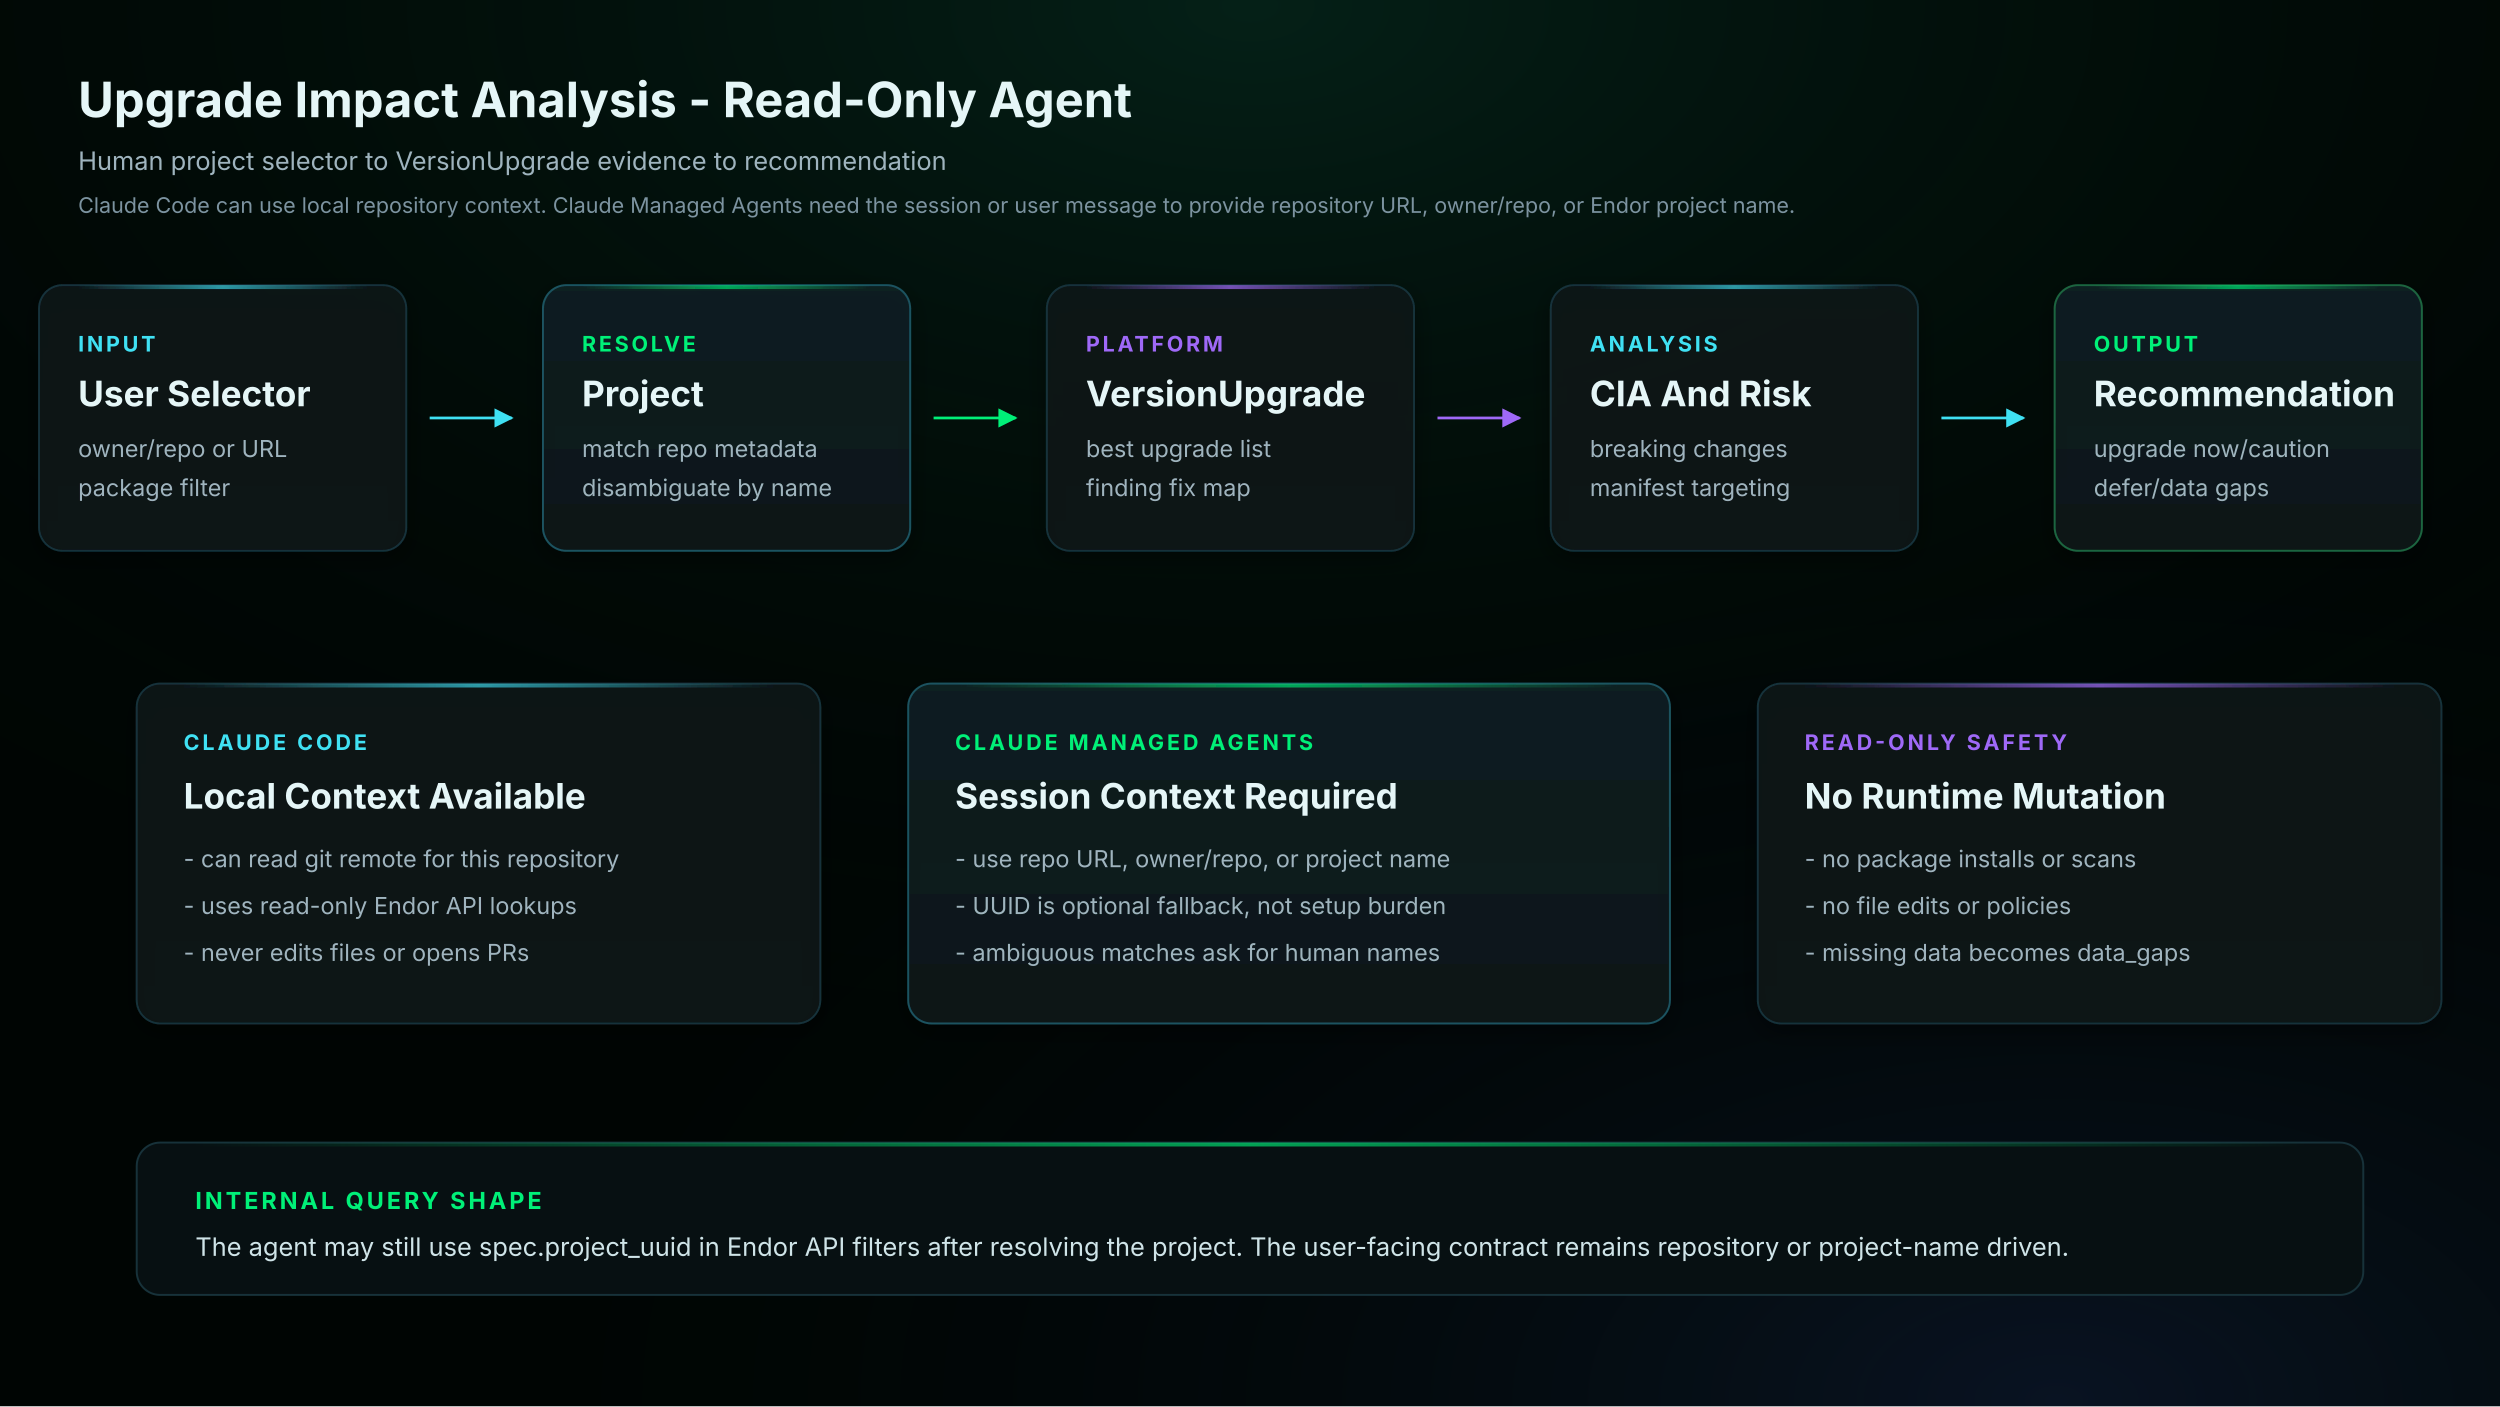
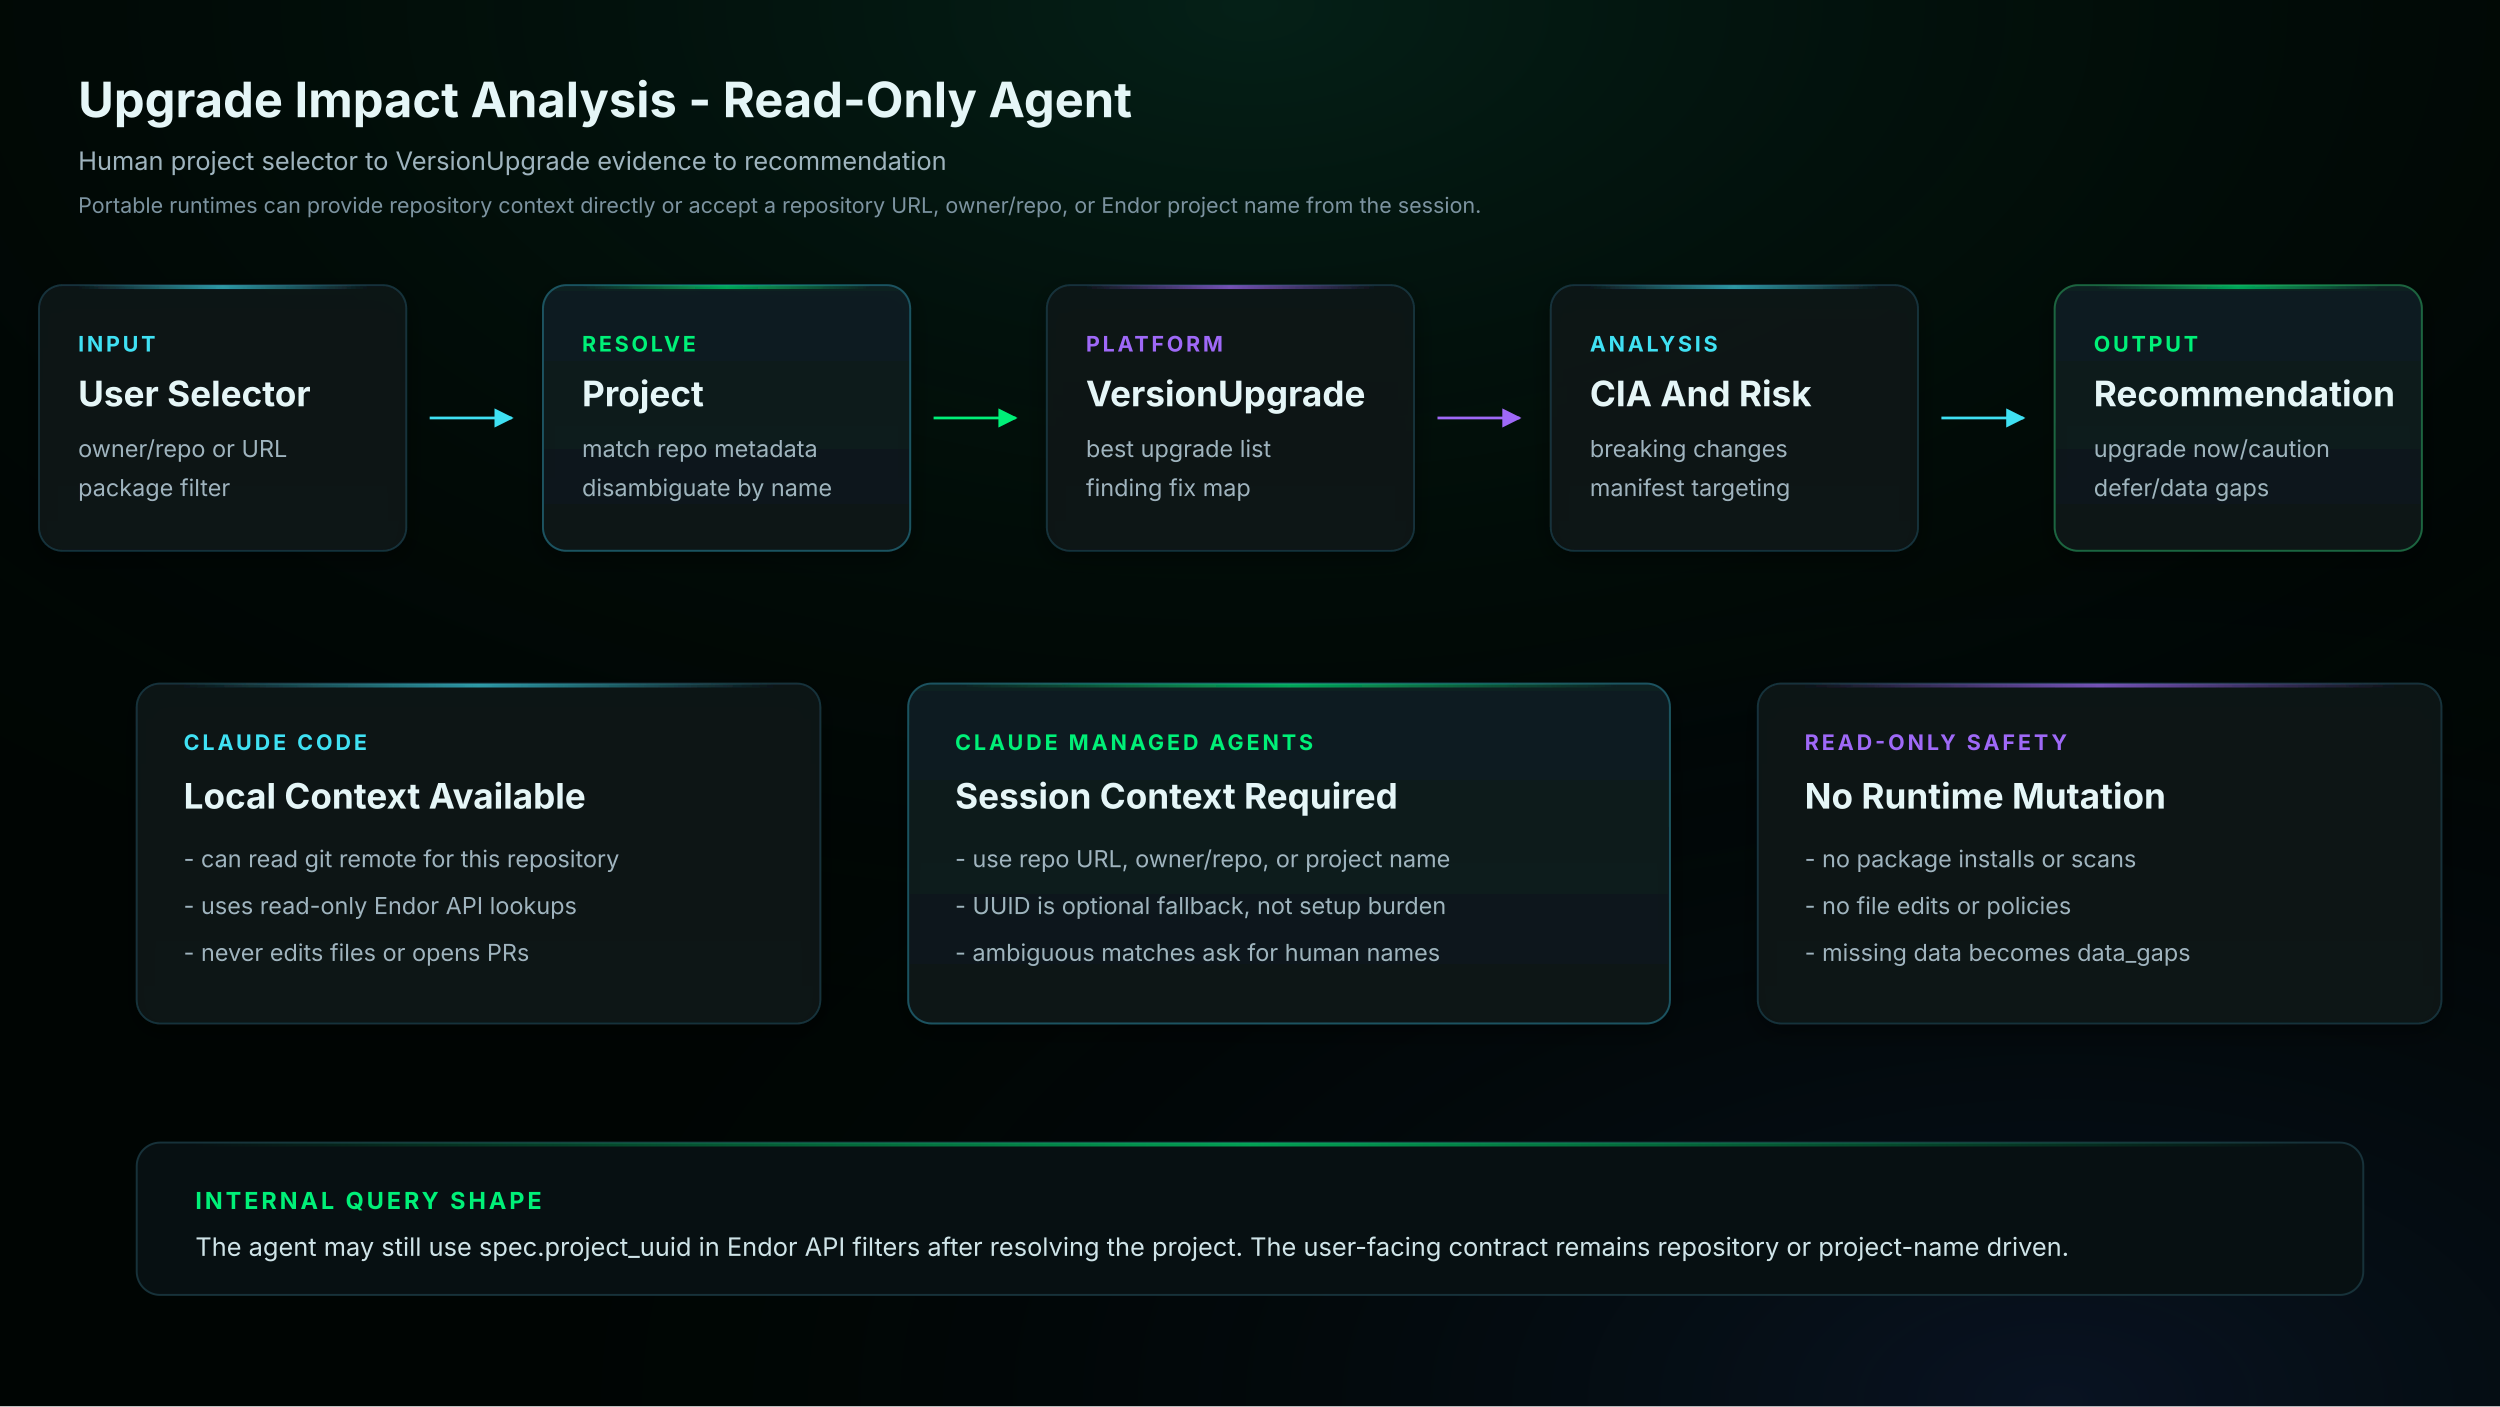
<svg xmlns="http://www.w3.org/2000/svg" viewBox="0 0 1280 720" font-family="-apple-system, BlinkMacSystemFont, 'Segoe UI', Inter, Geist, sans-serif">
  <defs>
    <radialGradient id="bgGlow" cx="50%" cy="0%" r="80%">
      <stop offset="0%" stop-color="#0a3d2c" stop-opacity="0.48" />
      <stop offset="100%" stop-color="#000503" stop-opacity="0" />
    </radialGradient>
    <radialGradient id="bgGlow2" cx="82%" cy="100%" r="65%">
      <stop offset="0%" stop-color="#1a2f5e" stop-opacity="0.34" />
      <stop offset="100%" stop-color="#000503" stop-opacity="0" />
    </radialGradient>
    <linearGradient id="cardGlass" x1="0%" y1="0%" x2="0%" y2="100%">
      <stop offset="0%" stop-color="#0d1518" stop-opacity="0.94" />
      <stop offset="100%" stop-color="#0a1112" stop-opacity="0.97" />
    </linearGradient>
    <linearGradient id="cardGlassActive" x1="0%" y1="0%" x2="0%" y2="100%">
      <stop offset="0%" stop-color="#0e2023" stop-opacity="0.96" />
      <stop offset="100%" stop-color="#091517" stop-opacity="0.98" />
    </linearGradient>
    <linearGradient id="hairline" x1="0%" y1="0%" x2="100%" y2="0%">
      <stop offset="0%" stop-color="#3fe1f3" stop-opacity="0" />
      <stop offset="50%" stop-color="#3fe1f3" stop-opacity="0.64" />
      <stop offset="100%" stop-color="#3fe1f3" stop-opacity="0" />
    </linearGradient>
    <linearGradient id="hairlineGreen" x1="0%" y1="0%" x2="100%" y2="0%">
      <stop offset="0%" stop-color="#00f078" stop-opacity="0" />
      <stop offset="50%" stop-color="#00f078" stop-opacity="0.64" />
      <stop offset="100%" stop-color="#00f078" stop-opacity="0" />
    </linearGradient>
    <linearGradient id="hairlinePurple" x1="0%" y1="0%" x2="100%" y2="0%">
      <stop offset="0%" stop-color="#9f69f7" stop-opacity="0" />
      <stop offset="50%" stop-color="#9f69f7" stop-opacity="0.70" />
      <stop offset="100%" stop-color="#9f69f7" stop-opacity="0" />
    </linearGradient>
    <filter id="cardShadow" x="-10%" y="-10%" width="120%" height="130%">
      <feGaussianBlur in="SourceAlpha" stdDeviation="6" />
      <feOffset dx="0" dy="4" />
      <feComponentTransfer>
        <feFuncA type="linear" slope="0.42" />
      </feComponentTransfer>
      <feMerge>
        <feMergeNode />
        <feMergeNode in="SourceGraphic" />
      </feMerge>
    </filter>
    <marker id="arrowCyan" viewBox="0 0 10 10" refX="9" refY="5" markerWidth="7" markerHeight="7" orient="auto-start-reverse">
      <path d="M 0 0 L 10 5 L 0 10 z" fill="#3fe1f3" />
    </marker>
    <marker id="arrowGreen" viewBox="0 0 10 10" refX="9" refY="5" markerWidth="7" markerHeight="7" orient="auto-start-reverse">
      <path d="M 0 0 L 10 5 L 0 10 z" fill="#00f078" />
    </marker>
    <marker id="arrowPurple" viewBox="0 0 10 10" refX="9" refY="5" markerWidth="7" markerHeight="7" orient="auto-start-reverse">
      <path d="M 0 0 L 10 5 L 0 10 z" fill="#9f69f7" />
    </marker>
  </defs>
  <rect width="1280" height="720" fill="#000503" />
  <rect width="1280" height="720" fill="url(#bgGlow)" />
  <rect width="1280" height="720" fill="url(#bgGlow2)" />
  <g transform="translate(40, 34)">
    <text x="0" y="26" font-size="25" font-weight="700" fill="#e5f6f7">Upgrade Impact Analysis - Read-Only Agent</text>
    <text x="0" y="53" font-size="13" fill="#9fb4be">Human project selector to VersionUpgrade evidence to recommendation</text>
-     <text x="0" y="75" font-size="11" fill="#7c93a0">Claude Code can use local repository context. Claude Managed Agents need the session or user message to provide repository URL, owner/repo, or Endor project name.</text>
+     <text x="0" y="75" font-size="11" fill="#7c93a0">Portable runtimes can provide repository context directly or accept a repository URL, owner/repo, or Endor project name from the session.</text>
  </g>
  <g transform="translate(20, 146)">
    <g filter="url(#cardShadow)">
      <rect width="188" height="136" rx="12" fill="url(#cardGlass)" stroke="#17323a" />
      <rect x="20" y="0" width="148" height="2" fill="url(#hairline)" />
      <text x="20" y="34" font-size="11" font-weight="700" fill="#3fe1f3" letter-spacing="1.4">INPUT</text>
      <text x="20" y="62" font-size="18" font-weight="700" fill="#e5f6f7">User Selector</text>
      <text x="20" y="88" font-size="12" fill="#9fb4be">owner/repo or URL</text>
      <text x="20" y="108" font-size="12" fill="#9fb4be">package filter</text>
    </g>
    <line x1="200" y1="68" x2="242" y2="68" stroke="#3fe1f3" stroke-width="1.4" marker-end="url(#arrowCyan)" />
    <g transform="translate(258,0)" filter="url(#cardShadow)">
      <rect width="188" height="136" rx="12" fill="url(#cardGlassActive)" stroke="#1c5360" />
      <rect x="20" y="0" width="148" height="2" fill="url(#hairlineGreen)" />
      <text x="20" y="34" font-size="11" font-weight="700" fill="#00f078" letter-spacing="1.4">RESOLVE</text>
      <text x="20" y="62" font-size="18" font-weight="700" fill="#e5f6f7">Project</text>
      <text x="20" y="88" font-size="12" fill="#9fb4be">match repo metadata</text>
      <text x="20" y="108" font-size="12" fill="#9fb4be">disambiguate by name</text>
    </g>
    <line x1="458" y1="68" x2="500" y2="68" stroke="#00f078" stroke-width="1.4" marker-end="url(#arrowGreen)" />
    <g transform="translate(516,0)" filter="url(#cardShadow)">
      <rect width="188" height="136" rx="12" fill="url(#cardGlass)" stroke="#17323a" />
      <rect x="20" y="0" width="148" height="2" fill="url(#hairlinePurple)" />
      <text x="20" y="34" font-size="11" font-weight="700" fill="#9f69f7" letter-spacing="1.4">PLATFORM</text>
      <text x="20" y="62" font-size="18" font-weight="700" fill="#e5f6f7">VersionUpgrade</text>
      <text x="20" y="88" font-size="12" fill="#9fb4be">best upgrade list</text>
      <text x="20" y="108" font-size="12" fill="#9fb4be">finding fix map</text>
    </g>
    <line x1="716" y1="68" x2="758" y2="68" stroke="#9f69f7" stroke-width="1.4" marker-end="url(#arrowPurple)" />
    <g transform="translate(774,0)" filter="url(#cardShadow)">
      <rect width="188" height="136" rx="12" fill="url(#cardGlass)" stroke="#17323a" />
      <rect x="20" y="0" width="148" height="2" fill="url(#hairline)" />
      <text x="20" y="34" font-size="11" font-weight="700" fill="#3fe1f3" letter-spacing="1.4">ANALYSIS</text>
      <text x="20" y="62" font-size="18" font-weight="700" fill="#e5f6f7">CIA And Risk</text>
      <text x="20" y="88" font-size="12" fill="#9fb4be">breaking changes</text>
      <text x="20" y="108" font-size="12" fill="#9fb4be">manifest targeting</text>
    </g>
    <line x1="974" y1="68" x2="1016" y2="68" stroke="#3fe1f3" stroke-width="1.4" marker-end="url(#arrowCyan)" />
    <g transform="translate(1032,0)" filter="url(#cardShadow)">
      <rect width="188" height="136" rx="12" fill="url(#cardGlassActive)" stroke="#1f6540" />
      <rect x="20" y="0" width="148" height="2" fill="url(#hairlineGreen)" />
      <text x="20" y="34" font-size="11" font-weight="700" fill="#00f078" letter-spacing="1.4">OUTPUT</text>
      <text x="20" y="62" font-size="18" font-weight="700" fill="#e5f6f7">Recommendation</text>
      <text x="20" y="88" font-size="12" fill="#9fb4be">upgrade now/caution</text>
      <text x="20" y="108" font-size="12" fill="#9fb4be">defer/data gaps</text>
    </g>
  </g>
  <g transform="translate(70, 350)">
    <g filter="url(#cardShadow)">
      <rect width="350" height="174" rx="12" fill="url(#cardGlass)" stroke="#17323a" />
      <rect x="24" y="0" width="302" height="2" fill="url(#hairline)" />
      <text x="24" y="34" font-size="11" font-weight="700" fill="#3fe1f3" letter-spacing="1.5">CLAUDE CODE</text>
      <text x="24" y="64" font-size="18" font-weight="700" fill="#e5f6f7">Local Context Available</text>
      <text x="24" y="94" font-size="12" fill="#9fb4be">- can read git remote for this repository</text>
      <text x="24" y="118" font-size="12" fill="#9fb4be">- uses read-only Endor API lookups</text>
      <text x="24" y="142" font-size="12" fill="#9fb4be">- never edits files or opens PRs</text>
    </g>
    <g transform="translate(395,0)" filter="url(#cardShadow)">
      <rect width="390" height="174" rx="12" fill="url(#cardGlassActive)" stroke="#1c5360" />
      <rect x="24" y="0" width="342" height="2" fill="url(#hairlineGreen)" />
      <text x="24" y="34" font-size="11" font-weight="700" fill="#00f078" letter-spacing="1.5">CLAUDE MANAGED AGENTS</text>
      <text x="24" y="64" font-size="18" font-weight="700" fill="#e5f6f7">Session Context Required</text>
      <text x="24" y="94" font-size="12" fill="#9fb4be">- use repo URL, owner/repo, or project name</text>
      <text x="24" y="118" font-size="12" fill="#9fb4be">- UUID is optional fallback, not setup burden</text>
      <text x="24" y="142" font-size="12" fill="#9fb4be">- ambiguous matches ask for human names</text>
    </g>
    <g transform="translate(830,0)" filter="url(#cardShadow)">
      <rect width="350" height="174" rx="12" fill="url(#cardGlass)" stroke="#17323a" />
      <rect x="24" y="0" width="302" height="2" fill="url(#hairlinePurple)" />
      <text x="24" y="34" font-size="11" font-weight="700" fill="#9f69f7" letter-spacing="1.5">READ-ONLY SAFETY</text>
      <text x="24" y="64" font-size="18" font-weight="700" fill="#e5f6f7">No Runtime Mutation</text>
      <text x="24" y="94" font-size="12" fill="#9fb4be">- no package installs or scans</text>
      <text x="24" y="118" font-size="12" fill="#9fb4be">- no file edits or policies</text>
      <text x="24" y="142" font-size="12" fill="#9fb4be">- missing data becomes data_gaps</text>
    </g>
  </g>
  <g transform="translate(70, 585)">
    <rect width="1140" height="78" rx="12" fill="#071012" stroke="#17323a" />
    <rect x="30" y="0" width="1080" height="2" fill="url(#hairlineGreen)" />
    <text x="30" y="34" font-size="12" font-weight="700" fill="#00f078" letter-spacing="1.5">INTERNAL QUERY SHAPE</text>
    <text x="30" y="58" font-size="13" fill="#cfe4e8">The agent may still use spec.project_uuid in Endor API filters after resolving the project. The user-facing contract remains repository or project-name driven.</text>
  </g>
</svg>
